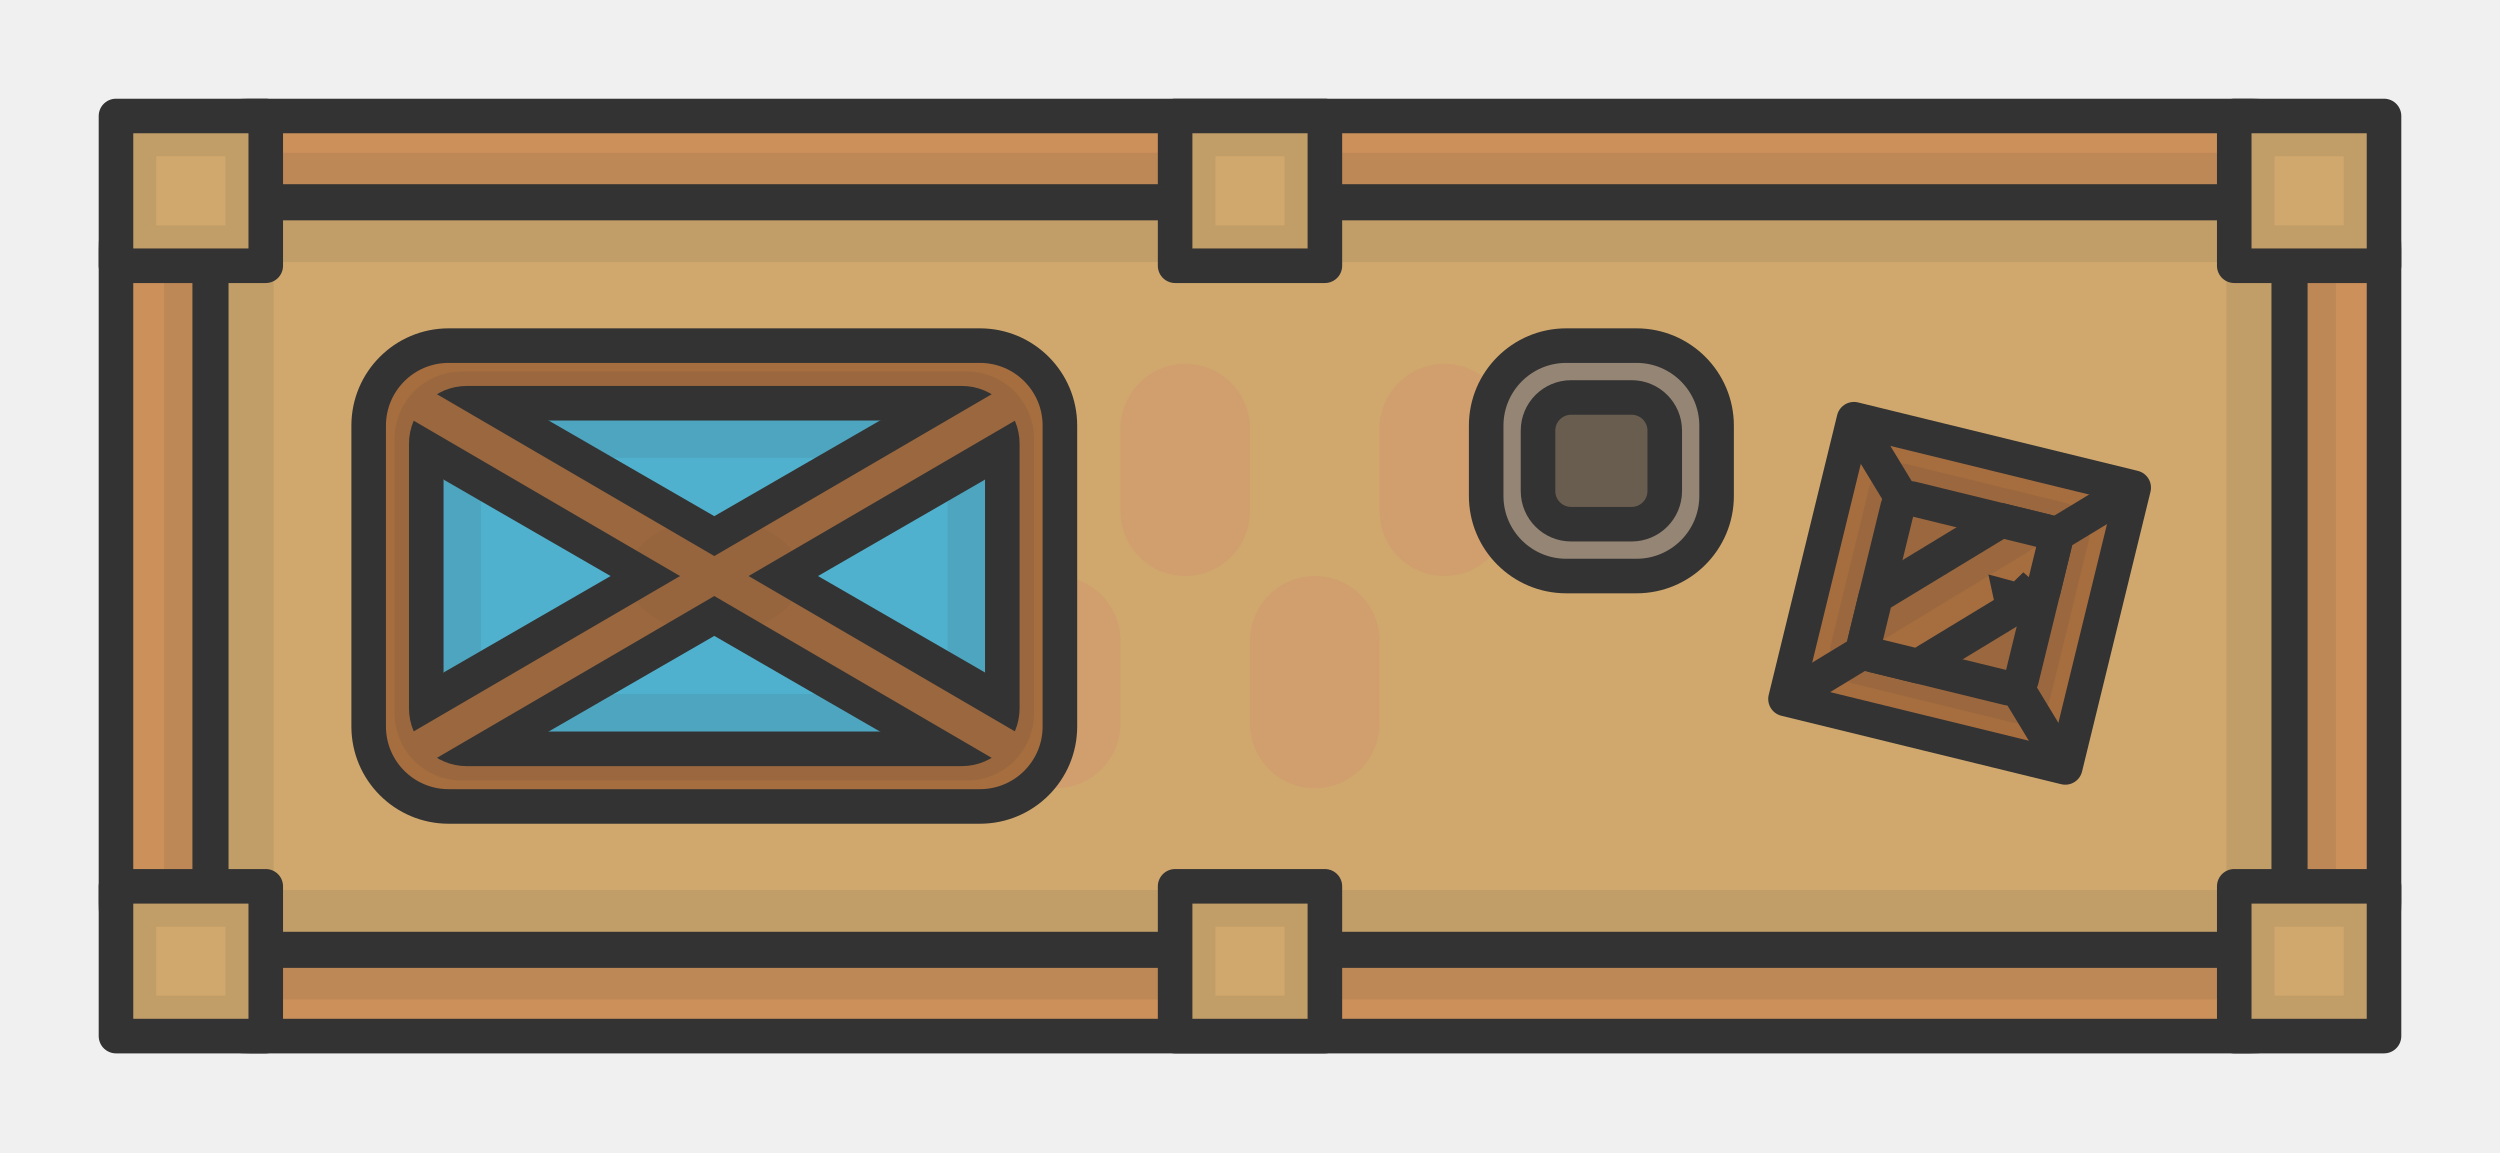
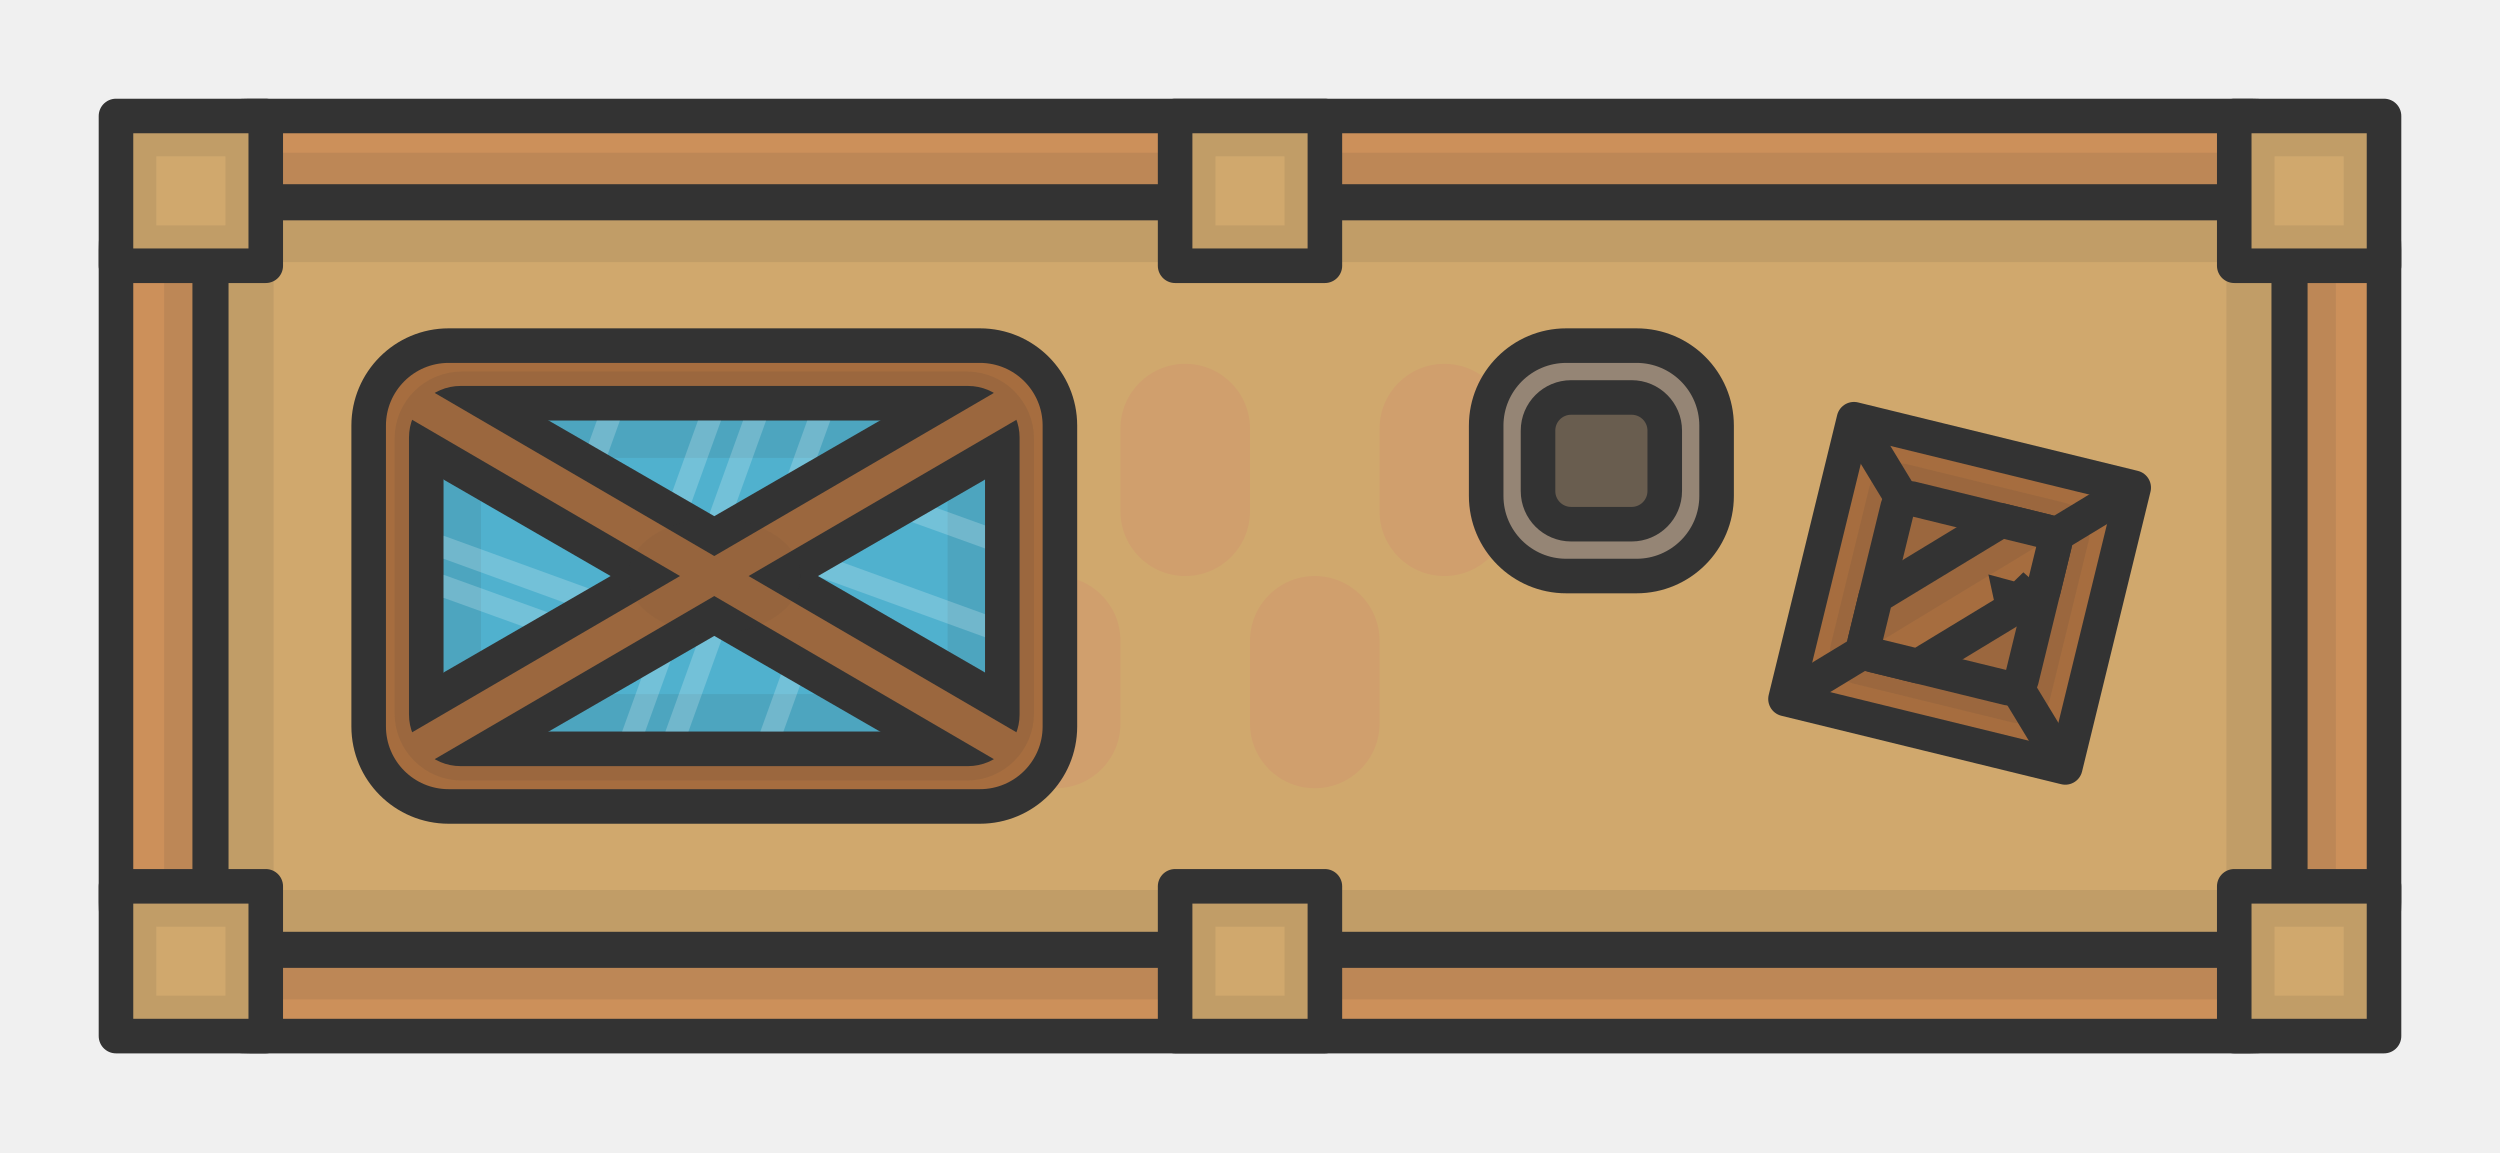
<svg xmlns="http://www.w3.org/2000/svg" width="1085mm" height="500mm" viewBox="0 0 1085 500" version="1.1" id="svg5">
  <defs id="defs2">
    <clipPath clipPathUnits="userSpaceOnUse" id="clipPath54">
      <path id="path54" style="stroke-width:0.1;stroke-linecap:square;paint-order:markers fill stroke;stop-color:#000000" d="m 1691.199,-792.32 h 1634.892 v 92.828 H 1691.199 Z" />
    </clipPath>
    <clipPath clipPathUnits="userSpaceOnUse" id="clipPath33">
      <rect style="fill:#000000;stroke:none;stroke-width:1;stroke-linecap:butt;stroke-linejoin:bevel;paint-order:stroke markers fill;stop-color:#000000" id="rect33" width="46.192" height="80.007" x="75" y="399.997" />
    </clipPath>
    <clipPath clipPathUnits="userSpaceOnUse" id="clipPath27">
      <rect style="fill:none;stroke:#000000;stroke-width:1;stroke-linecap:butt;stroke-linejoin:bevel;paint-order:stroke markers fill;stop-color:#000000" id="rect28-6" width="46.161" height="39.922" x="86.574" y="420.063" />
    </clipPath>
  </defs>
  <g id="layer1">
    <rect style="fill:#cc905a;fill-opacity:1;fill-rule:evenodd;stroke:#333333;stroke-width:15;stroke-linecap:round;stroke-linejoin:round;stroke-miterlimit:4;stroke-dasharray:none;stroke-dashoffset:188.976" id="rect846" width="984.325" height="399.326" x="50.337" y="50.337" ry="57.984" />
    <rect style="fill:#d0a86d;fill-opacity:1;fill-rule:evenodd;stroke:#333333;stroke-width:15.674;stroke-linecap:round;stroke-linejoin:round;stroke-miterlimit:4;stroke-dasharray:none;stroke-dashoffset:188.976" id="rect846-2" width="902.298" height="324.452" x="91.351" y="87.774" ry="22.547" />
    <rect style="fill:none;fill-opacity:1;fill-rule:evenodd;stroke:#333333;stroke-width:47.5;stroke-linecap:round;stroke-linejoin:round;stroke-miterlimit:4;stroke-dasharray:none;stroke-dashoffset:188.976;stroke-opacity:0.1" id="rect846-2-0" width="895" height="320" x="95" y="90" ry="15.467" />
    <rect style="fill:#d0a86d;fill-opacity:1;fill-rule:evenodd;stroke:#333333;stroke-width:15;stroke-linecap:round;stroke-linejoin:round;stroke-miterlimit:4;stroke-dasharray:none;stroke-dashoffset:188.976;stroke-opacity:1" id="rect18654-9" width="65" height="65" x="969.663" y="50.337" ry="0" />
    <rect style="fill:none;fill-opacity:1;fill-rule:evenodd;stroke:#333333;stroke-width:15;stroke-linecap:round;stroke-linejoin:round;stroke-miterlimit:4;stroke-dasharray:none;stroke-dashoffset:188.976;stroke-opacity:0.1" id="rect20543-7" width="45" height="45" x="979.663" y="60.337" />
    <rect style="fill:#d0a86d;fill-opacity:1;fill-rule:evenodd;stroke:#333333;stroke-width:15;stroke-linecap:round;stroke-linejoin:round;stroke-miterlimit:4;stroke-dasharray:none;stroke-dashoffset:188.976;stroke-opacity:1" id="rect18654-9-7" width="65" height="65" x="969.663" y="384.663" ry="0" />
    <rect style="fill:none;fill-opacity:1;fill-rule:evenodd;stroke:#333333;stroke-width:15;stroke-linecap:round;stroke-linejoin:round;stroke-miterlimit:4;stroke-dasharray:none;stroke-dashoffset:188.976;stroke-opacity:0.1" id="rect20543-7-4" width="45" height="45" x="979.663" y="394.663" />
    <rect style="fill:#d0a86d;fill-opacity:1;fill-rule:evenodd;stroke:#333333;stroke-width:15;stroke-linecap:round;stroke-linejoin:round;stroke-miterlimit:4;stroke-dasharray:none;stroke-dashoffset:188.976;stroke-opacity:1" id="rect18654-9-7-2" width="65" height="65" x="510" y="384.663" ry="0" />
    <rect style="fill:none;fill-opacity:1;fill-rule:evenodd;stroke:#333333;stroke-width:15;stroke-linecap:round;stroke-linejoin:round;stroke-miterlimit:4;stroke-dasharray:none;stroke-dashoffset:188.976;stroke-opacity:0.1" id="rect20543-7-4-4" width="45" height="45" x="520" y="394.663" />
    <rect style="fill:#d0a86d;fill-opacity:1;fill-rule:evenodd;stroke:#333333;stroke-width:15;stroke-linecap:round;stroke-linejoin:round;stroke-miterlimit:4;stroke-dasharray:none;stroke-dashoffset:188.976;stroke-opacity:1" id="rect18654-9-7-2-0" width="65" height="65" x="510" y="50.337" ry="0" />
    <rect style="fill:none;fill-opacity:1;fill-rule:evenodd;stroke:#333333;stroke-width:15;stroke-linecap:round;stroke-linejoin:round;stroke-miterlimit:4;stroke-dasharray:none;stroke-dashoffset:188.976;stroke-opacity:0.1" id="rect20543-7-4-4-0" width="45" height="45" x="520" y="60.337" />
    <rect style="fill:#d0a86d;fill-opacity:1;fill-rule:evenodd;stroke:#333333;stroke-width:15;stroke-linecap:round;stroke-linejoin:round;stroke-miterlimit:4;stroke-dasharray:none;stroke-dashoffset:188.976;stroke-opacity:1" id="rect18654-9-8" width="65" height="65" x="50.337" y="384.663" ry="0" />
    <rect style="fill:none;fill-opacity:1;fill-rule:evenodd;stroke:#333333;stroke-width:15;stroke-linecap:round;stroke-linejoin:round;stroke-miterlimit:4;stroke-dasharray:none;stroke-dashoffset:188.976;stroke-opacity:0.1" id="rect20543-7-2" width="45" height="45" x="60.337" y="394.663" />
    <rect style="fill:#d0a86d;fill-opacity:1;fill-rule:evenodd;stroke:#333333;stroke-width:15;stroke-linecap:round;stroke-linejoin:round;stroke-miterlimit:4;stroke-dasharray:none;stroke-dashoffset:188.976;stroke-opacity:1" id="rect18654-9-0" width="65" height="65" x="50.337" y="50.337" ry="0" />
    <rect style="fill:none;fill-opacity:1;fill-rule:evenodd;stroke:#333333;stroke-width:15;stroke-linecap:round;stroke-linejoin:round;stroke-miterlimit:4;stroke-dasharray:none;stroke-dashoffset:188.976;stroke-opacity:0.1" id="rect20543-7-8" width="45" height="45" x="60.337" y="60.337" />
    <rect style="fill:#d09f6d;fill-opacity:1;fill-rule:evenodd;stroke:#333333;stroke-width:0;stroke-linecap:round;stroke-linejoin:round;stroke-miterlimit:4;stroke-dasharray:none;stroke-dashoffset:188.976;stroke-opacity:1" id="rect3130-8" width="92.095" height="56.227" x="-250" y="598.727" ry="28.113" transform="rotate(-90)" />
    <rect style="fill:#d09f6d;fill-opacity:1;fill-rule:evenodd;stroke:#333333;stroke-width:0;stroke-linecap:round;stroke-linejoin:round;stroke-miterlimit:4;stroke-dasharray:none;stroke-dashoffset:188.976;stroke-opacity:1" id="rect3130-4" width="92.095" height="56.227" x="-342.095" y="430.047" ry="28.113" transform="rotate(-90)" />
    <rect style="fill:#d09f6d;fill-opacity:1;fill-rule:evenodd;stroke:#333333;stroke-width:0;stroke-linecap:round;stroke-linejoin:round;stroke-miterlimit:4;stroke-dasharray:none;stroke-dashoffset:188.976;stroke-opacity:1" id="rect3130-7-0" width="92.095" height="56.227" x="-250" y="486.273" ry="28.113" transform="rotate(-90)" />
    <rect style="fill:#d09f6d;fill-opacity:1;fill-rule:evenodd;stroke:#333333;stroke-width:0;stroke-linecap:round;stroke-linejoin:round;stroke-miterlimit:4;stroke-dasharray:none;stroke-dashoffset:188.976;stroke-opacity:1" id="rect3130-5-1" width="92.095" height="56.227" x="-342.095" y="542.5" ry="28.113" transform="rotate(-90)" />
    <rect style="fill:#958575;fill-opacity:1;fill-rule:evenodd;stroke:#333333;stroke-width:15;stroke-linecap:round;stroke-linejoin:round;stroke-miterlimit:4;stroke-dasharray:none;stroke-dashoffset:188.976;stroke-opacity:1" id="rect5296-8-2" width="100" height="100" x="645" y="150" ry="34.756" />
    <rect style="fill:#695d4f;fill-opacity:1;fill-rule:evenodd;stroke:#333333;stroke-width:15;stroke-linecap:round;stroke-linejoin:round;stroke-miterlimit:4;stroke-dasharray:none;stroke-dashoffset:188.976;stroke-opacity:1" id="rect5296-0-6-0" width="55" height="55" x="667.5" y="172.5" ry="14.383" />
    <rect style="fill:#a66d3f;fill-opacity:1;fill-rule:evenodd;stroke:#333333;stroke-width:15;stroke-linecap:round;stroke-linejoin:round;stroke-miterlimit:4;stroke-dasharray:none;stroke-dashoffset:188.976;stroke-opacity:1" id="rect2117" width="300" height="200" x="160" y="150" ry="34.708" />
-     <rect style="fill:#50b1ce;fill-opacity:1;fill-rule:evenodd;stroke:#333333;stroke-width:15;stroke-linecap:round;stroke-linejoin:round;stroke-miterlimit:4;stroke-dasharray:none;stroke-dashoffset:188.976;stroke-opacity:1" id="rect2117-0" width="250" height="150" x="185" y="175" ry="17.553" />
+     <rect style="fill:#50b1ce;fill-opacity:1;fill-rule:evenodd;stroke:#333333;stroke-width:15;stroke-linecap:round;stroke-linejoin:round;stroke-miterlimit:4;stroke-dasharray:none;stroke-dashoffset:188.976;stroke-opacity:1" id="rect2117-0" width="250" height="150" x="185" y="175" ry="14.886" />
    <rect style="fill:none;fill-opacity:1;fill-rule:evenodd;stroke:#333333;stroke-width:37.5;stroke-linecap:round;stroke-linejoin:round;stroke-miterlimit:4;stroke-dasharray:none;stroke-dashoffset:188.976;stroke-opacity:0.1" id="rect2117-0-0" width="240" height="140" x="190" y="180" ry="10.388" />
-     <rect style="fill:#333333;fill-opacity:1;fill-rule:evenodd;stroke:#333333;stroke-width:0;stroke-linecap:butt;stroke-linejoin:round;stroke-miterlimit:4;stroke-dasharray:none;stroke-dashoffset:188.976;stroke-opacity:1" id="rect5768" width="265" height="45" x="260.968" y="39.006" ry="10.462" transform="rotate(30)" />
-     <rect style="fill:#333333;fill-opacity:1;fill-rule:evenodd;stroke:#333333;stroke-width:0;stroke-linecap:butt;stroke-linejoin:round;stroke-miterlimit:4;stroke-dasharray:none;stroke-dashoffset:188.976;stroke-opacity:1" id="rect5768-6" width="265" height="45" x="-275.968" y="349.007" ry="10.462" transform="matrix(-0.8660254,0.5,0.5,0.8660254,0,0)" />
-     <path style="fill:none;stroke:#9b673e;stroke-width:15;stroke-linecap:square;stroke-linejoin:miter;stroke-miterlimit:4;stroke-dasharray:none;stroke-opacity:1" d="M 185.631,177.451 434.369,322.549" id="path4325" />
-     <path style="fill:none;stroke:#9b673e;stroke-width:15;stroke-linecap:square;stroke-linejoin:miter;stroke-miterlimit:4;stroke-dasharray:none;stroke-opacity:1" d="M 434.369,177.451 185.631,322.549" id="path4325-8" />
+     <rect style="fill:#ffffff;fill-opacity:0.2;stroke:none;stroke-width:12.372;stroke-linecap:square;stroke-dasharray:none" id="rect5" width="10" height="53.152" x="384.494" y="284.361" ry="0" transform="matrix(1,0,-0.339227,0.9407045,0,0)" />
+     <rect style="fill:#ffffff;fill-opacity:0.2;stroke:none;stroke-width:12.372;stroke-linecap:square;stroke-dasharray:none" id="rect5-3" width="10" height="53.152" x="403.271" y="284.361" ry="0" transform="matrix(1,0,-0.339227,0.9407045,0,0)" />
+     <rect style="fill:#ffffff;fill-opacity:0.2;stroke:none;stroke-width:12.372;stroke-linecap:square;stroke-dasharray:none" id="rect5-1" width="10" height="53.152" x="-190.032" y="204.634" ry="0" transform="matrix(0,-1,0.9407045,0.339227,0,0)" />
+     <rect style="fill:#ffffff;fill-opacity:0.2;stroke:none;stroke-width:12.372;stroke-linecap:square;stroke-dasharray:none" id="rect5-30" width="10" height="53.152" x="444.494" y="284.361" ry="0" transform="matrix(1,0,-0.339227,0.9407045,0,0)" />
+     <rect style="fill:#ffffff;fill-opacity:0.2;stroke:none;stroke-width:12.372;stroke-linecap:square;stroke-dasharray:none" id="rect5-5" width="10" height="53.152" x="-398.301" y="-247.155" ry="0" transform="matrix(-1,0,0.339227,-0.9407045,0,0)" />
+     <rect style="fill:#ffffff;fill-opacity:0.2;stroke:none;stroke-width:12.372;stroke-linecap:square;stroke-dasharray:none" id="rect5-3-5" width="10" height="53.152" x="-378.738" y="-247.155" ry="0" transform="matrix(-1,0,0.339227,-0.9407045,0,0)" />
+     <rect style="fill:#ffffff;fill-opacity:0.2;stroke:none;stroke-width:12.372;stroke-linecap:square;stroke-dasharray:none" id="rect5-30-5" width="10" height="53.152" x="-334.863" y="-247.155" ry="0" transform="matrix(-1,0,0.339227,-0.9407045,0,0)" />
+     <rect style="fill:#ffffff;fill-opacity:0.2;stroke:none;stroke-width:12.372;stroke-linecap:square;stroke-dasharray:none" id="rect5-30-5-5" width="10" height="53.152" x="-426.167" y="-247.155" ry="0" transform="matrix(-1,0,0.339227,-0.9407045,0,0)" />
+     <rect style="fill:#ffffff;fill-opacity:0.2;stroke:none;stroke-width:12.377;stroke-linecap:square;stroke-dasharray:none" id="rect6" width="85.111" height="10" x="204.799" y="162.598" transform="matrix(0.9399469,0.3413207,0,1,0,0)" />
+     <rect style="fill:#ffffff;fill-opacity:0.2;stroke:none;stroke-width:12.372;stroke-linecap:square;stroke-dasharray:none" id="rect5-1-6" width="10" height="53.152" x="73.87" y="-454.447" ry="0" transform="matrix(0,1,-0.9407045,-0.339227,0,0)" />
+     <rect style="fill:#ffffff;fill-opacity:0.2;stroke:none;stroke-width:12.377;stroke-linecap:square;stroke-dasharray:none" id="rect6-8" width="85.111" height="10" x="-454.813" y="-121.313" transform="matrix(-0.9399469,-0.3413207,0,-1,0,0)" />
+     <path id="rect5768" style="fill:#333333;fill-opacity:1;fill-rule:evenodd;stroke:#333333;stroke-width:0;stroke-linecap:butt;stroke-linejoin:round;stroke-miterlimit:4;stroke-dasharray:none;stroke-dashoffset:188.976;stroke-opacity:1" d="M 265.573 40.788 C 262.791 42.665 260.968 45.846 260.968 49.469 L 260.969 73.544 C 260.969 79.34 265.634 84.006 271.431 84.006 L 354.497 84.006 L 312.964 155.944 C 310.066 160.963 311.774 167.337 316.793 170.235 L 337.643 182.273 C 342.663 185.171 349.037 183.463 351.935 178.444 L 406.458 84.006 L 515.506 84.006 C 521.302 84.006 525.968 79.34 525.968 73.544 L 525.968 49.468 C 525.968 43.672 521.302 39.006 515.505 39.006 L 432.439 39.007 L 473.972 -32.931 C 476.87 -37.951 475.163 -44.325 470.143 -47.223 L 449.293 -59.261 C 444.273 -62.159 437.899 -60.451 435.001 -55.431 L 380.478 39.006 L 271.43 39.006 C 269.257 39.006 267.242 39.662 265.573 40.788 z " transform="rotate(30)" />
+     <path id="path4325" style="color:#000000;fill:#9b673e;stroke-linecap:square;-inkscape-stroke:none" d="M 182.931 167.193 L 175.373 180.15 L 181.851 183.93 L 295.114 250 L 181.851 316.07 L 175.373 319.85 L 182.931 332.807 L 189.41 329.027 L 310 258.683 L 430.59 329.027 L 437.068 332.807 L 444.627 319.85 L 438.148 316.07 L 324.886 250 L 438.148 183.93 L 444.627 180.15 L 437.068 167.193 L 430.59 170.973 L 310 241.317 L 189.41 170.973 L 182.931 167.193 z " />
    <ellipse style="fill:#333333;fill-opacity:0.05;fill-rule:evenodd;stroke:#333333;stroke-width:0;stroke-linecap:butt;stroke-linejoin:round;stroke-miterlimit:4;stroke-dasharray:none;stroke-dashoffset:188.976;stroke-opacity:1" id="path6270" cx="310" cy="250" rx="37.5" ry="25" />
    <path style="fill:none;stroke:#333333;stroke-width:45;stroke-linecap:round;stroke-linejoin:miter;stroke-dasharray:none;stroke-opacity:1" d="M 1292.093,0.621 1154.674,-161.466" id="path3-9" />
    <path style="fill:none;stroke:#333333;stroke-width:45;stroke-linecap:round;stroke-linejoin:miter;stroke-dasharray:none;stroke-opacity:1" d="M 1349.3,-47.88 1211.881,-209.967" id="path3-6-4" />
    <path style="fill:none;stroke:#333333;stroke-width:45;stroke-linecap:butt;stroke-linejoin:miter;stroke-dasharray:none;stroke-opacity:1" d="m 1164.374,-150.025 57.207,-48.501" id="path4-3" />
    <path style="fill:none;stroke:#333333;stroke-width:45;stroke-linecap:butt;stroke-linejoin:miter;stroke-dasharray:none;stroke-opacity:1" d="m 1183.774,-127.142 57.207,-48.501" id="path4-1-9" />
    <path style="fill:none;stroke:#333333;stroke-width:45;stroke-linecap:butt;stroke-linejoin:miter;stroke-dasharray:none;stroke-opacity:1" d="m 1203.175,-104.259 57.207,-48.501" id="path4-4-0" />
    <path style="fill:none;stroke:#333333;stroke-width:45;stroke-linecap:butt;stroke-linejoin:miter;stroke-dasharray:none;stroke-opacity:1" d="m 1222.575,-81.376 57.207,-48.501" id="path4-1-4-5" />
    <path style="fill:none;stroke:#333333;stroke-width:45;stroke-linecap:butt;stroke-linejoin:miter;stroke-dasharray:none;stroke-opacity:1" d="m 1241.975,-58.493 57.207,-48.501" id="path4-1-8-6" />
    <path style="fill:none;stroke:#333333;stroke-width:45;stroke-linecap:butt;stroke-linejoin:miter;stroke-dasharray:none;stroke-opacity:1" d="M 1261.376,-35.61 1318.583,-84.111" id="path4-4-5-3" />
    <path style="fill:none;stroke:#333333;stroke-width:45;stroke-linecap:butt;stroke-linejoin:miter;stroke-dasharray:none;stroke-opacity:1" d="m 1280.776,-12.727 57.207,-48.501" id="path4-1-4-8-6" />
    <path style="fill:none;stroke:#a66d3f;stroke-width:15;stroke-linecap:butt;stroke-linejoin:miter;stroke-dasharray:none;stroke-opacity:1" d="m 1164.374,-150.024 57.207,-48.501" id="path4" />
    <path style="fill:none;stroke:#a66d3f;stroke-width:15;stroke-linecap:butt;stroke-linejoin:miter;stroke-dasharray:none;stroke-opacity:1" d="m 1183.774,-127.142 57.207,-48.501" id="path4-1" />
    <path style="fill:none;stroke:#a66d3f;stroke-width:15;stroke-linecap:butt;stroke-linejoin:miter;stroke-dasharray:none;stroke-opacity:1" d="m 1203.175,-104.259 57.207,-48.501" id="path4-4" />
    <path style="fill:none;stroke:#a66d3f;stroke-width:15;stroke-linecap:butt;stroke-linejoin:miter;stroke-dasharray:none;stroke-opacity:1" d="m 1222.575,-81.376 57.207,-48.501" id="path4-1-4" />
    <path style="fill:none;stroke:#a66d3f;stroke-width:15;stroke-linecap:butt;stroke-linejoin:miter;stroke-dasharray:none;stroke-opacity:1" d="m 1241.975,-58.493 57.207,-48.501" id="path4-1-8" />
    <path style="fill:none;stroke:#a66d3f;stroke-width:15;stroke-linecap:butt;stroke-linejoin:miter;stroke-dasharray:none;stroke-opacity:1" d="m 1261.376,-35.61 57.207,-48.501" id="path4-4-5" />
    <path style="fill:none;stroke:#a66d3f;stroke-width:15;stroke-linecap:butt;stroke-linejoin:miter;stroke-dasharray:none;stroke-opacity:1" d="m 1280.776,-12.727 57.207,-48.501" id="path4-1-4-8" />
    <path style="fill:none;stroke:#9b673e;stroke-width:15;stroke-linecap:round;stroke-linejoin:miter;stroke-dasharray:none;stroke-opacity:1" d="M 1292.093,0.621 1154.674,-161.466" id="path3" />
    <path style="fill:none;stroke:#9b673e;stroke-width:15;stroke-linecap:round;stroke-linejoin:miter;stroke-dasharray:none;stroke-opacity:1" d="M 1349.3,-47.879 1211.881,-209.967" id="path3-6" />
    <g id="g1">
      <rect style="fill:#d6c19e;fill-opacity:1;stroke:#333333;stroke-width:15;stroke-linecap:round;stroke-linejoin:round;stroke-dasharray:none;stroke-opacity:1" id="rect8" width="400" height="80" x="1897.422" y="377.163" ry="9.957" />
      <path style="fill:#333333;fill-opacity:0.15;stroke:#000000;stroke-width:0;stroke-linecap:butt;stroke-linejoin:miter;stroke-dasharray:none;stroke-opacity:1" d="m 1897.422,457.163 40,-40 h 320 l 40,40 z" id="path8" />
      <path style="fill:#333333;fill-opacity:0.1;stroke:#000000;stroke-width:0;stroke-linecap:butt;stroke-linejoin:miter;stroke-dasharray:none;stroke-opacity:1" d="m 1897.422,457.163 v -80 l 40,40 z" id="path9" />
      <path style="fill:#333333;fill-opacity:0.05;stroke:#000000;stroke-width:0;stroke-linecap:butt;stroke-linejoin:miter;stroke-dasharray:none;stroke-opacity:1" d="m 1897.422,377.163 40,40 h 320 l 40,-40 z" id="path10" />
    </g>
    <g id="g50" transform="translate(264.2,502.4812)">
      <rect style="fill:#958575;fill-opacity:1;stroke:#333333;stroke-width:15;stroke-linecap:round;stroke-linejoin:round;stroke-dasharray:none;stroke-opacity:1" id="rect6-1" width="200" height="66.667" x="1207.5" y="130.952" ry="18.147" />
      <rect style="fill:none;fill-opacity:1;stroke:#333333;stroke-width:25;stroke-linecap:round;stroke-linejoin:round;stroke-dasharray:none;stroke-opacity:0.1" id="rect6-9-9" width="180" height="46.667" x="1217.5" y="140.952" ry="18.147" />
      <rect style="fill:#958575;fill-opacity:1;stroke:#333333;stroke-width:15;stroke-linecap:round;stroke-linejoin:round;stroke-dasharray:none;stroke-opacity:1" id="rect6-90" width="200" height="66.667" x="1207.5" y="197.619" ry="18.147" />
      <rect style="fill:none;fill-opacity:1;stroke:#333333;stroke-width:25;stroke-linecap:round;stroke-linejoin:round;stroke-dasharray:none;stroke-opacity:0.1" id="rect6-9-1" width="180" height="46.667" x="1217.5" y="207.619" ry="18.147" />
      <rect style="fill:#a2a2a2;fill-opacity:1;stroke:#333333;stroke-width:15;stroke-linecap:round;stroke-linejoin:round;stroke-dasharray:none;stroke-opacity:1" id="rect7" width="33.504" height="160" x="1245.748" y="117.619" ry="9.957" />
      <rect style="fill:#a2a2a2;fill-opacity:1;stroke:#333333;stroke-width:15;stroke-linecap:round;stroke-linejoin:round;stroke-dasharray:none;stroke-opacity:1" id="rect7-0" width="33.504" height="160" x="1335.748" y="117.619" ry="9.957" />
      <rect style="fill:#333333;fill-opacity:0.1;stroke:#333333;stroke-width:0;stroke-linecap:round;stroke-linejoin:round;stroke-dasharray:none;stroke-opacity:1" id="rect12" width="33.504" height="30" x="1245.748" y="247.619" ry="0" />
      <rect style="fill:#333333;fill-opacity:0.1;stroke:#333333;stroke-width:0;stroke-linecap:round;stroke-linejoin:round;stroke-dasharray:none;stroke-opacity:1" id="rect12-9" width="33.504" height="30" x="1335.748" y="247.619" ry="0" />
      <rect style="fill:#333333;fill-opacity:0.1;stroke:#333333;stroke-width:0;stroke-linecap:round;stroke-linejoin:round;stroke-dasharray:none;stroke-opacity:1" id="rect12-5" width="33.504" height="30" x="1335.748" y="113.452" ry="0" />
      <rect style="fill:#333333;fill-opacity:0.1;stroke:#333333;stroke-width:0;stroke-linecap:round;stroke-linejoin:round;stroke-dasharray:none;stroke-opacity:1" id="rect12-3" width="33.504" height="30" x="1245.748" y="116.37" ry="0" />
    </g>
    <g id="g51">
      <path id="rect8-5-0" style="fill:#d6c19e;fill-opacity:1;stroke:#333333;stroke-width:15;stroke-linecap:round;stroke-linejoin:round;stroke-dasharray:none;stroke-opacity:1" d="m 1696.752,485.142 v 320.001 h -320 v 80 h 320 80 V 805.143 485.142 Z" />
      <path style="fill:#333333;fill-opacity:0.15;stroke:#000000;stroke-width:0;stroke-linecap:butt;stroke-linejoin:miter;stroke-dasharray:none;stroke-opacity:1" d="m 1376.752,885.142 40,-40 h 320 l 40,40 z" id="path8-1" />
      <path style="fill:#333333;fill-opacity:0.1;stroke:#000000;stroke-width:0;stroke-linecap:butt;stroke-linejoin:miter;stroke-dasharray:none;stroke-opacity:1" d="m 1376.752,885.142 v -80 l 40,40 z" id="path9-9" />
      <path style="fill:#333333;fill-opacity:0.05;stroke:#000000;stroke-width:0;stroke-linecap:butt;stroke-linejoin:miter;stroke-dasharray:none;stroke-opacity:1" d="m 1376.752,805.142 40,40 h 320 l -39.999,-40 z" id="path10-7" />
      <path style="fill:#333333;fill-opacity:0.1;stroke:#000000;stroke-width:0;stroke-linecap:butt;stroke-linejoin:miter;stroke-dasharray:none;stroke-opacity:1" d="m 1696.752,805.143 39.999,40 V 525.142 l -40,-40 z" id="path12" />
      <path style="fill:#333333;fill-opacity:0.05;stroke:#000000;stroke-width:0;stroke-linecap:butt;stroke-linejoin:miter;stroke-dasharray:none;stroke-opacity:1" d="m 1696.752,485.142 39.999,40 40,-40 z" id="path13" />
    </g>
    <path id="rect8-5-0-7" style="fill:#cbbea9;fill-opacity:1;stroke:#333333;stroke-width:15;stroke-linecap:round;stroke-linejoin:round;stroke-dasharray:none;stroke-opacity:1" d="M 3175.216,13.886 V 333.887 h -320 v 80 h 320 80 V 333.887 13.886 Z" />
    <path style="fill:#333333;fill-opacity:0.15;stroke:#000000;stroke-width:0;stroke-linecap:butt;stroke-linejoin:miter;stroke-dasharray:none;stroke-opacity:1" d="m 2855.215,413.887 40,-40 h 320 l 40,40 z" id="path8-1-1" />
    <path style="fill:#333333;fill-opacity:0.1;stroke:#000000;stroke-width:0;stroke-linecap:butt;stroke-linejoin:miter;stroke-dasharray:none;stroke-opacity:1" d="m 2855.216,413.887 v -80 l 40,40 z" id="path9-9-4" />
    <path style="fill:#333333;fill-opacity:0.05;stroke:#000000;stroke-width:0;stroke-linecap:butt;stroke-linejoin:miter;stroke-dasharray:none;stroke-opacity:1" d="m 2855.216,333.887 40,40 h 320 l -39.999,-40 z" id="path10-7-8" />
    <path style="fill:#333333;fill-opacity:0.1;stroke:#000000;stroke-width:0;stroke-linecap:butt;stroke-linejoin:miter;stroke-dasharray:none;stroke-opacity:1" d="m 3175.216,333.887 39.999,40 V 53.886 l -40,-40 z" id="path12-1" />
    <path style="fill:#333333;fill-opacity:0.05;stroke:#000000;stroke-width:0;stroke-linecap:butt;stroke-linejoin:miter;stroke-dasharray:none;stroke-opacity:1" d="m 3175.216,13.886 39.999,40 40,-40 z" id="path13-8" />
    <g id="g43" transform="translate(-150.5167,95.58545)">
      <path style="fill:none;stroke:#333333;stroke-width:40;stroke-linecap:round;stroke-linejoin:miter;stroke-dasharray:none;stroke-opacity:1" d="m 1670.723,-9.633 h 52.5" id="path43-3" />
      <path style="fill:none;stroke:#333333;stroke-width:40;stroke-linecap:round;stroke-linejoin:miter;stroke-dasharray:none;stroke-opacity:1" d="m 1670.723,5.367 h 52.5" id="path43-6-5" />
      <path style="fill:none;stroke:#333333;stroke-width:40;stroke-linecap:round;stroke-linejoin:miter;stroke-dasharray:none;stroke-opacity:1" d="m 1670.723,20.367 h 52.5" id="path43-1-9" />
      <path style="fill:none;stroke:#333333;stroke-width:40;stroke-linecap:round;stroke-linejoin:miter;stroke-dasharray:none;stroke-opacity:1" d="m 1670.723,35.367 h 52.5" id="path43-6-3-0" />
      <path style="fill:none;stroke:#333333;stroke-width:40;stroke-linecap:round;stroke-linejoin:miter;stroke-dasharray:none;stroke-opacity:1" d="m 1660.723,50.367 h 72.5" id="path43-1-4-1" />
      <path style="fill:none;stroke:#333333;stroke-width:40;stroke-linecap:round;stroke-linejoin:miter;stroke-dasharray:none;stroke-opacity:1" d="m 1655.723,65.367 h 82.5" id="path43-6-3-2-3" />
      <path style="fill:none;stroke:#333333;stroke-width:45;stroke-linecap:round;stroke-linejoin:miter;stroke-dasharray:none;stroke-opacity:1" d="m 1670.723,-22.133 -14.869,100" id="path42-6" />
      <path style="fill:none;stroke:#333333;stroke-width:45;stroke-linecap:round;stroke-linejoin:miter;stroke-dasharray:none;stroke-opacity:1" d="m 1723.223,-22.133 14.869,100" id="path42-2-9" />
    </g>
    <path style="fill:none;stroke:#a66d3f;stroke-width:10;stroke-linecap:round;stroke-linejoin:miter;stroke-dasharray:none;stroke-opacity:1" d="m 1520.207,85.952 h 52.5" id="path43" />
    <path style="fill:none;stroke:#a66d3f;stroke-width:10;stroke-linecap:round;stroke-linejoin:miter;stroke-dasharray:none;stroke-opacity:1" d="m 1520.207,100.952 h 52.5" id="path43-6" />
    <path style="fill:none;stroke:#a66d3f;stroke-width:10;stroke-linecap:round;stroke-linejoin:miter;stroke-dasharray:none;stroke-opacity:1" d="m 1520.207,115.952 h 52.5" id="path43-1" />
    <path style="fill:none;stroke:#a66d3f;stroke-width:10;stroke-linecap:round;stroke-linejoin:miter;stroke-dasharray:none;stroke-opacity:1" d="m 1520.207,130.952 h 52.5" id="path43-6-3" />
    <path style="fill:none;stroke:#a66d3f;stroke-width:10;stroke-linecap:round;stroke-linejoin:miter;stroke-dasharray:none;stroke-opacity:1" d="m 1510.207,145.952 h 72.5" id="path43-1-4" />
    <path style="fill:none;stroke:#a66d3f;stroke-width:10;stroke-linecap:round;stroke-linejoin:miter;stroke-dasharray:none;stroke-opacity:1" d="m 1505.207,160.952 h 82.5" id="path43-6-3-2" />
    <path style="fill:none;stroke:#9b673e;stroke-width:15;stroke-linecap:round;stroke-linejoin:miter;stroke-dasharray:none;stroke-opacity:1" d="m 1520.207,73.452 -14.869,100" id="path42" />
    <path style="fill:none;stroke:#9b673e;stroke-width:15;stroke-linecap:round;stroke-linejoin:miter;stroke-dasharray:none;stroke-opacity:1" d="m 1572.707,73.452 14.869,100" id="path42-2" />
    <g id="g2" transform="rotate(13.74644,-294.2819,3382.915)">
      <rect style="fill:#a66d3f;fill-opacity:1;fill-rule:evenodd;stroke:#333333;stroke-width:15;stroke-linecap:round;stroke-linejoin:round;stroke-miterlimit:4;stroke-dasharray:none;stroke-dashoffset:188.976;stroke-opacity:1" id="rect5899-13" width="125" height="125" x="12.5" y="12.5" ry="0" />
      <rect style="fill:none;fill-opacity:1;fill-rule:evenodd;stroke:#333333;stroke-width:28;stroke-linecap:round;stroke-linejoin:round;stroke-miterlimit:4;stroke-dasharray:none;stroke-dashoffset:188.976;stroke-opacity:0.1" id="rect5899-1-2-2" width="70" height="70" x="40" y="40" ry="0" />
      <rect style="fill:#9b673e;fill-opacity:1;fill-rule:evenodd;stroke:#333333;stroke-width:15;stroke-linecap:round;stroke-linejoin:round;stroke-miterlimit:4;stroke-dasharray:none;stroke-dashoffset:188.976;stroke-opacity:1" id="rect5899-1-4" width="70" height="70" x="40" y="40" ry="4.768" />
      <path style="fill:#a66d3f;fill-opacity:1;stroke:#333333;stroke-width:15;stroke-linecap:butt;stroke-linejoin:round;stroke-miterlimit:4;stroke-dasharray:none;stroke-opacity:1" d="m 40,110 -5e-6,-25 45,-45 25,5e-6 5e-5,25 L 65,110 Z" id="path7105-5" />
      <path style="fill:#333333;fill-opacity:0.1;stroke:#000000;stroke-width:0;stroke-linecap:butt;stroke-linejoin:miter;stroke-miterlimit:4;stroke-dasharray:none;stroke-opacity:1" d="M 40,110 V 85 L 85,40 H 110 Z" id="path9607-6" />
      <path style="fill:none;stroke:#333333;stroke-width:15;stroke-linecap:butt;stroke-linejoin:miter;stroke-dasharray:none;stroke-opacity:1" d="M 110,40 132.5,17.5" id="path1-0" />
      <path style="fill:none;stroke:#333333;stroke-width:15;stroke-linecap:butt;stroke-linejoin:miter;stroke-dasharray:none;stroke-opacity:1" d="m 132.5,132.5 -22.5,-22.5" id="path1-5-6" />
      <path style="fill:none;stroke:#333333;stroke-width:15;stroke-linecap:butt;stroke-linejoin:miter;stroke-dasharray:none;stroke-opacity:1" d="m 40,40 -22.5,-22.5" id="path1-1-2" />
      <path style="fill:none;stroke:#333333;stroke-width:15;stroke-linecap:butt;stroke-linejoin:miter;stroke-dasharray:none;stroke-opacity:1" d="m 17.5,132.5 22.5,-22.5" id="path1-5-8-1" />
      <path style="fill:#333333;fill-opacity:1;stroke:#000000;stroke-width:0;stroke-linecap:butt;stroke-linejoin:miter;stroke-dasharray:none;stroke-opacity:1" d="m 94.329,82.888 -9.137,-18.801 11.509,0.264 2.999,-4.783 10.3,5.433 z" id="path2-0" />
    </g>
  </g>
</svg>
